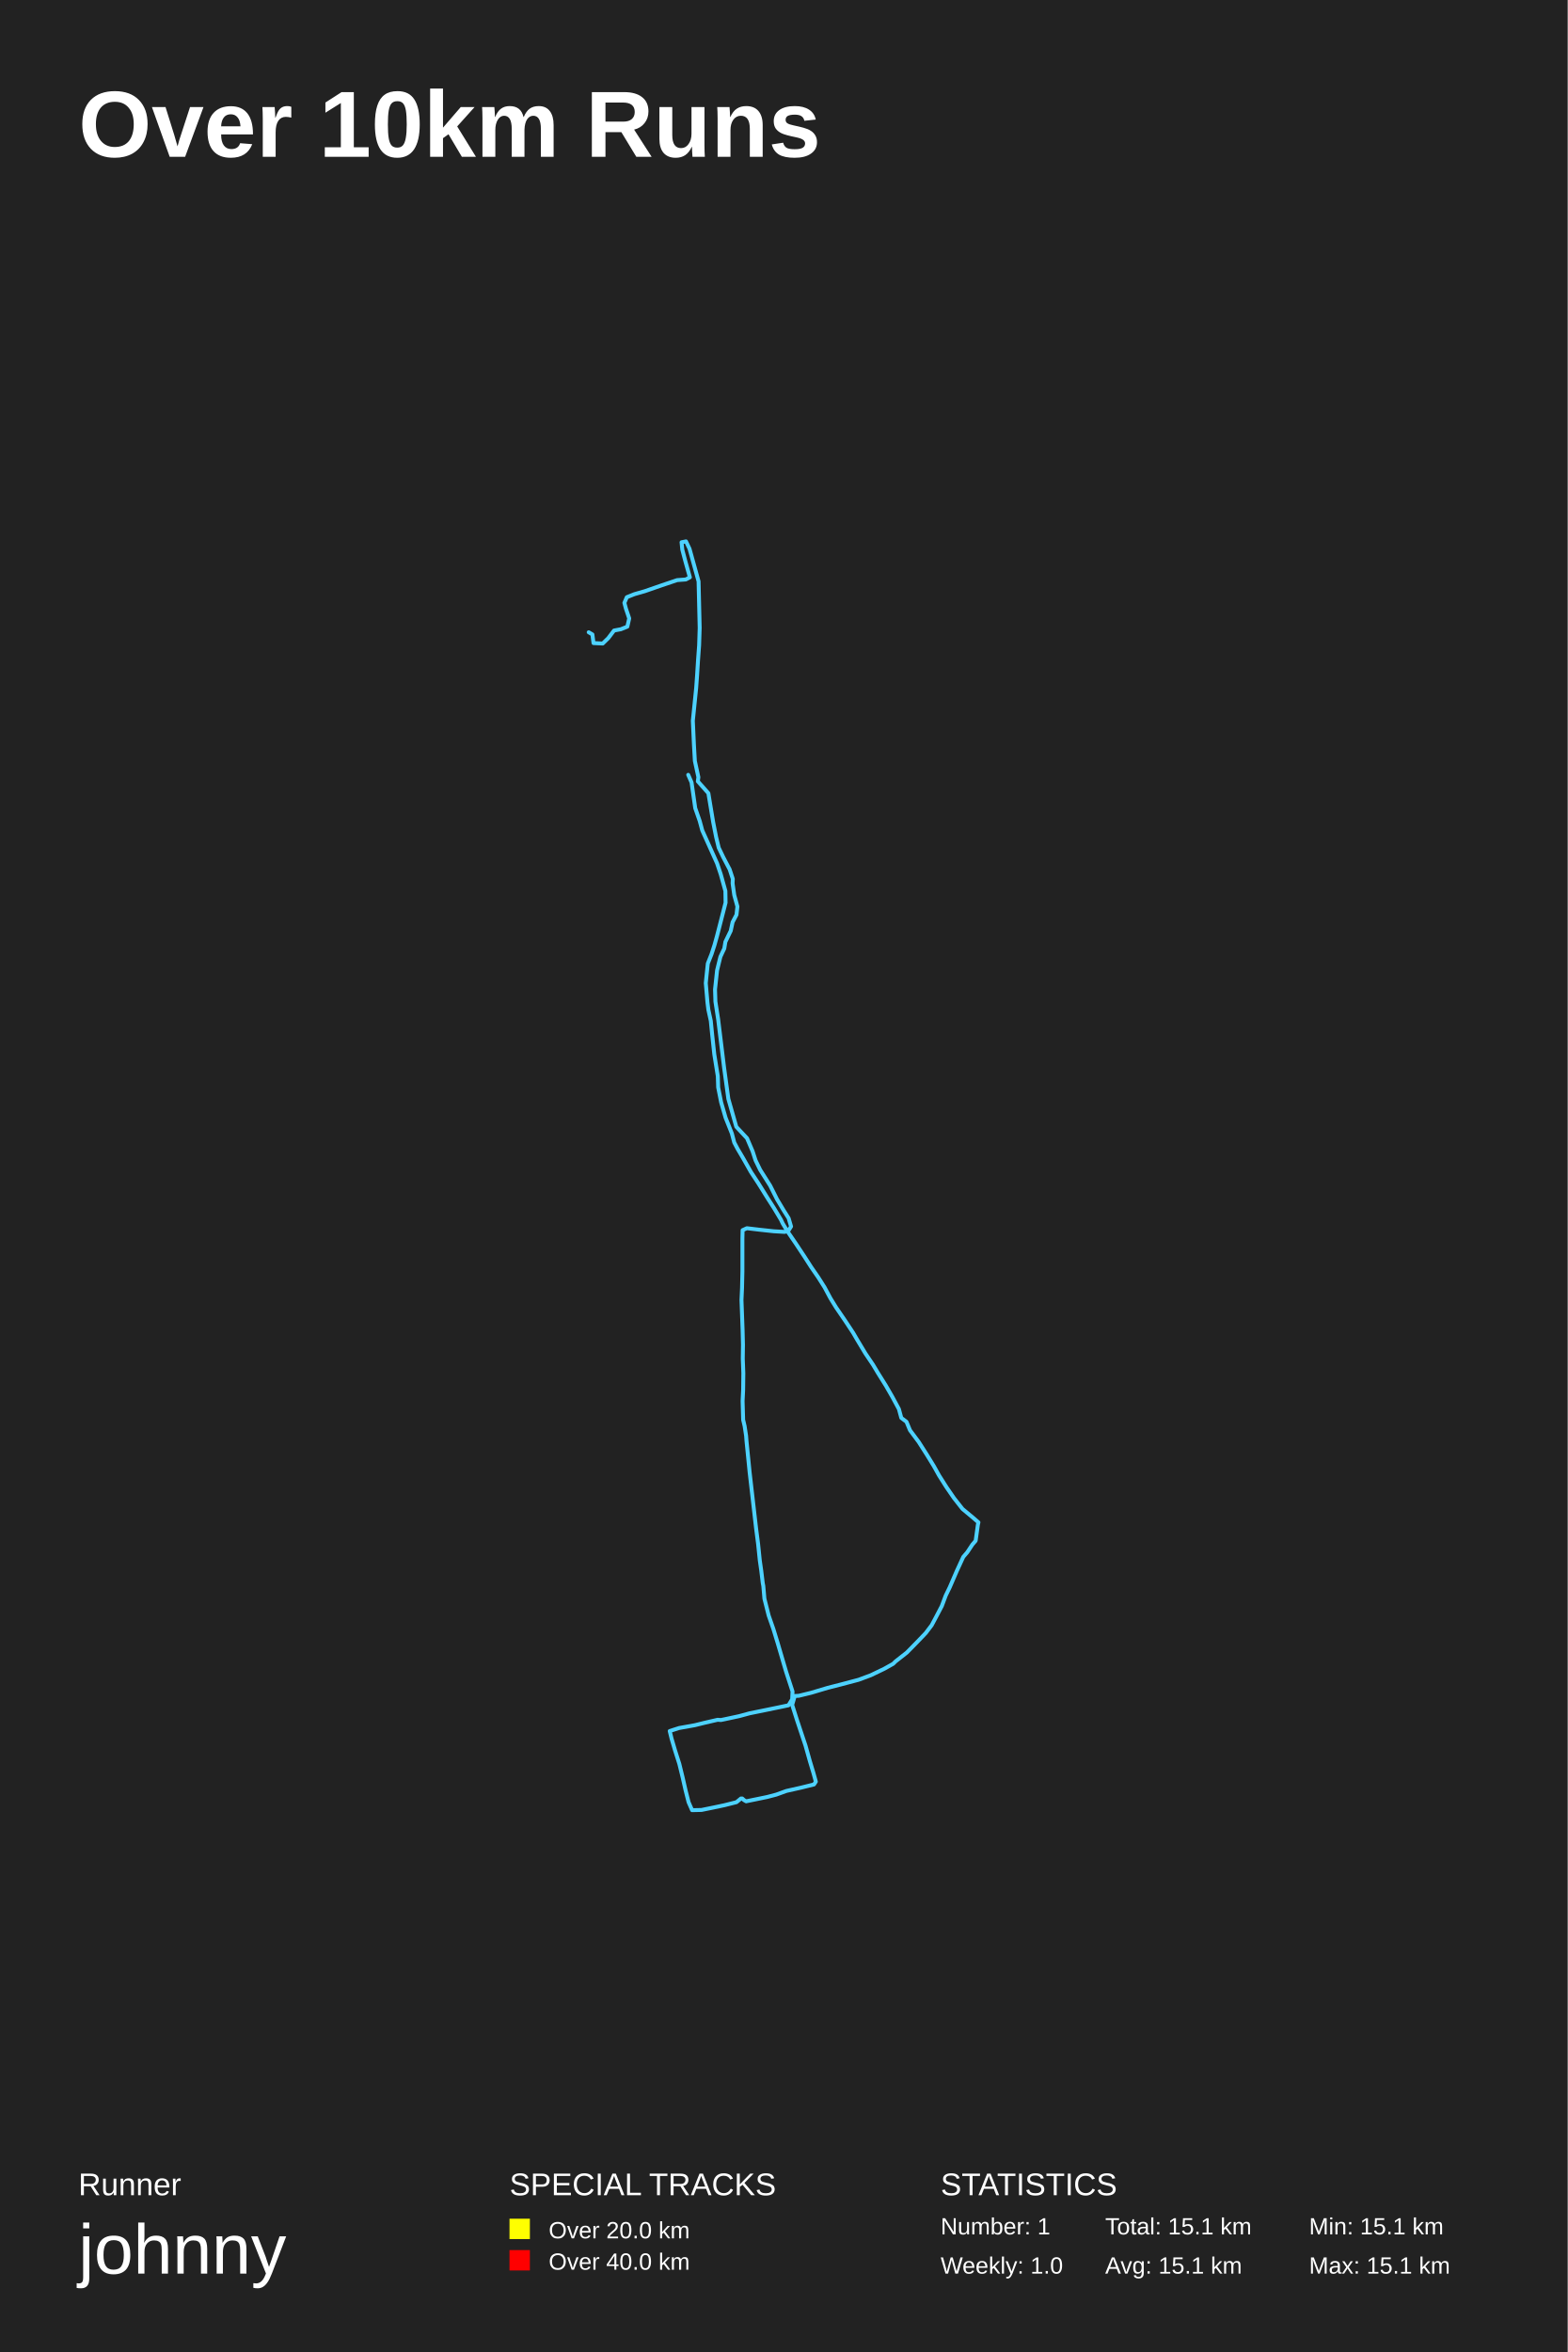
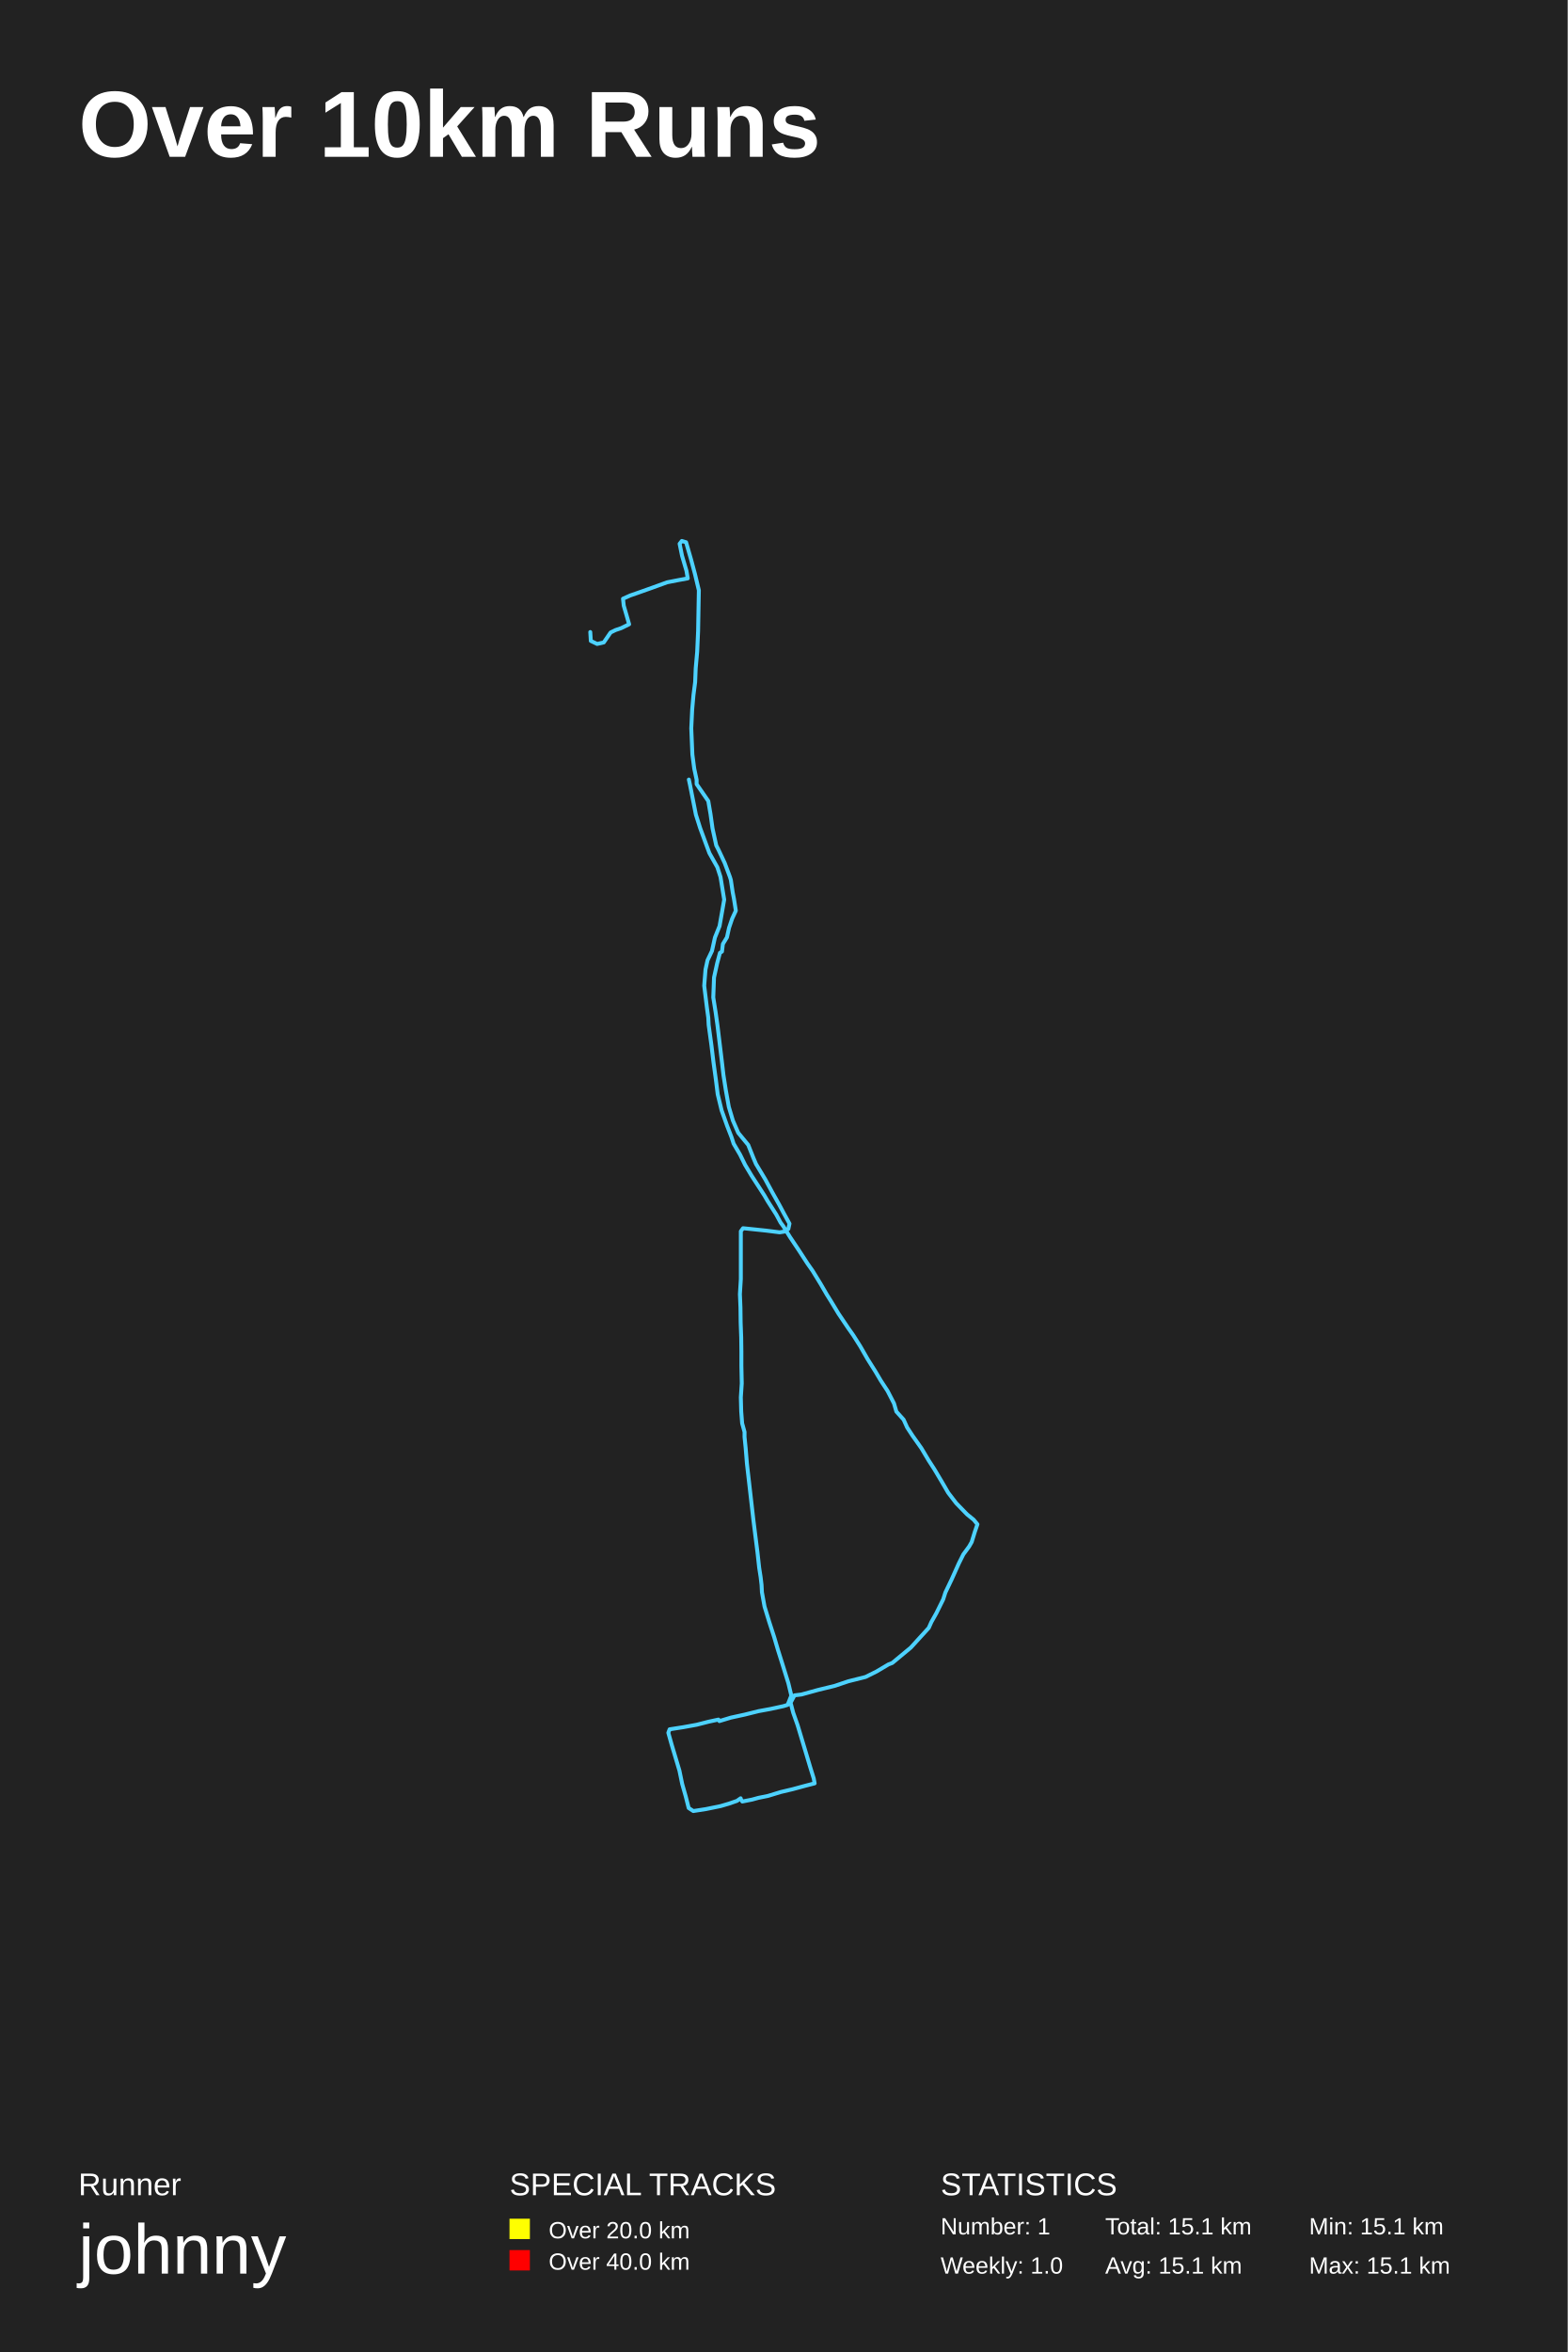
<svg xmlns="http://www.w3.org/2000/svg" baseProfile="full" height="300mm" version="1.1" viewBox="0,0,200,300" width="200mm">
  <defs />
  <rect fill="#222222" height="300" width="200" x="0" y="0" />
  <text fill="#FFFFFF" style="font-size:12px; font-family:Arial; font-weight:bold;" x="10" y="20">Over 10km Runs</text>
  <text fill="#FFFFFF" style="font-size:4px; font-family:Arial" x="10" y="280">Runner</text>
  <text fill="#FFFFFF" style="font-size:9px; font-family:Arial" x="10" y="290">johnny</text>
  <text fill="#FFFFFF" style="font-size:4px; font-family:Arial" x="65" y="280">SPECIAL TRACKS</text>
  <rect fill="yellow" height="2.6" width="2.6" x="65" y="283" />
  <text fill="#FFFFFF" style="font-size:3px; font-family:Arial" x="70" y="285.5">Over 20.0 km</text>
  <rect fill="red" height="2.6" width="2.6" x="65" y="287" />
  <text fill="#FFFFFF" style="font-size:3px; font-family:Arial" x="70" y="289.5">Over 40.0 km</text>
  <text fill="#FFFFFF" style="font-size:4px; font-family:Arial" x="120" y="280">STATISTICS</text>
  <text fill="#FFFFFF" style="font-size:3px; font-family:Arial" x="120" y="285">Number: 1</text>
  <text fill="#FFFFFF" style="font-size:3px; font-family:Arial" x="120" y="290">Weekly: 1.0</text>
  <text fill="#FFFFFF" style="font-size:3px; font-family:Arial" x="141" y="285">Total: 15.1 km</text>
  <text fill="#FFFFFF" style="font-size:3px; font-family:Arial" x="141" y="290">Avg: 15.1 km</text>
  <text fill="#FFFFFF" style="font-size:3px; font-family:Arial" x="167" y="285">Min: 15.1 km</text>
  <text fill="#FFFFFF" style="font-size:3px; font-family:Arial" x="167" y="290">Max: 15.1 km</text>
-   <polyline fill="none" opacity="1" points="87.8,98.831 88.225,99.797 88.696,103.08 89.263,104.708 89.593,105.922 91.481,110.116 91.953,111.524 92.543,113.648 92.567,115.138 91.481,119.36 91.151,120.546 90.773,121.705 90.301,122.892 90.112,124.685 90.042,125.402 90.254,127.858 90.372,128.796 90.679,130.203 90.844,131.859 91.127,134.48 91.575,137.266 91.623,138.701 92,140.605 92.567,142.564 93.369,144.578 93.676,145.736 94.1,146.536 94.785,147.695 95.8,149.488 96.743,150.923 97.947,152.854 98.726,154.068 99.622,155.558 99.858,156.054 100.472,157.075 101.51,158.592 102.643,160.303 103.493,161.627 104.389,162.924 105.192,164.193 105.947,165.6 106.678,166.786 107.811,168.441 108.849,170.014 109.345,170.869 110.407,172.634 111.374,174.069 112.035,175.172 113.003,176.717 113.829,178.151 114.678,179.724 114.985,180.855 115.646,181.351 116.094,182.427 117.203,183.917 118.241,185.544 119.138,187.006 119.799,188.192 120.743,189.682 121.71,191.089 122.796,192.468 124.188,193.626 124.825,194.178 124.754,194.482 124.471,196.523 124.047,197.019 123.409,197.985 122.89,198.591 122.064,200.384 121.168,202.453 120.648,203.529 120.153,204.853 119.445,206.204 118.855,207.308 118.1,208.301 116.991,209.459 115.693,210.783 114.253,211.914 113.947,212.217 112.814,212.852 111.091,213.679 109.534,214.258 107.245,214.865 105.616,215.279 103.493,215.913 101.911,216.299 101.392,216.327 101.062,217.458 101.675,219.389 102.171,220.878 102.761,222.643 103.327,224.657 103.776,226.146 104.082,227.249 103.846,227.608 102.171,228.021 100.33,228.435 99.032,228.904 97.876,229.207 96.673,229.456 95.186,229.759 94.903,229.593 94.69,229.4 94.525,229.4 93.959,229.869 92.425,230.255 90.986,230.559 89.499,230.862 88.295,230.89 87.847,229.869 87.469,228.38 87.092,226.725 86.667,224.987 86.124,223.277 85.676,221.761 85.44,220.795 86.643,220.409 88.649,220.051 89.876,219.747 91.552,219.361 91.977,219.389 92.519,219.278 94.313,218.892 95.634,218.534 97.805,218.092 99.41,217.761 100.59,217.513 101.062,216.741 101.109,215.748 100.283,213.21 99.788,211.528 99.221,209.597 98.655,207.749 98.065,206.066 97.522,203.915 97.381,202.288 97.31,201.929 97.121,200.357 96.932,199.033 96.72,196.964 96.46,194.95 95.634,187.779 95.422,185.655 95.233,183.779 95.186,183.144 94.997,181.903 94.808,181.103 94.738,178.703 94.808,177.269 94.832,175.145 94.761,173.296 94.785,171.531 94.738,169.655 94.667,167.724 94.596,165.82 94.667,164.275 94.714,162.151 94.714,159.751 94.714,157.986 94.738,156.91 95.28,156.661 96.909,156.854 98.702,157.048 100.118,157.13 100.59,156.965 100.92,156.441 100.614,155.392 99.953,154.344 99.127,152.965 98.254,151.226 96.979,149.212 96.389,147.999 96.012,146.84 95.304,145.185 93.935,143.722 93.463,142.067 92.921,140.163 92.637,138.094 92.378,136.19 92.236,135.032 91.623,130.038 91.269,127.748 91.221,126.203 91.481,123.775 91.906,122.036 92.189,121.429 92.401,120.988 92.543,120.132 93.227,118.725 93.463,117.622 93.959,116.683 94.077,115.635 93.676,114.173 93.463,112.683 93.487,112.103 93.086,110.889 92.26,109.316 91.693,108.13 91.363,106.778 90.986,104.874 90.632,102.749 90.372,101.176 89.027,99.659 89.098,99.134 88.649,97.065 88.531,95.023 88.39,91.932 88.649,89.393 88.814,87.765 88.932,86.137 89.05,84.261 89.192,82.301 89.263,80.094 89.121,74.161 88.649,72.45 87.965,69.993 87.517,69.055 86.95,69.166 87.045,70.104 87.446,71.622 88.012,73.636 87.493,73.912 86.384,73.995 84.425,74.657 82.278,75.402 80.933,75.789 79.965,76.175 79.658,76.893 79.847,77.61 80.272,78.88 80.036,79.928 79.21,80.259 78.337,80.425 77.605,81.391 76.897,82.081 75.718,82.026 75.576,80.922 75.104,80.646" stroke="#4DD2FF" stroke-dasharray="none" stroke-linecap="round" stroke-linejoin="round" stroke-width="0.5" />
+   <polyline fill="none" opacity="1" points="87.882,99.438 88.024,100.1 88.779,103.908 89.322,105.619 90.502,108.82 91.516,110.613 91.918,111.855 92.39,114.752 91.8,118.118 91.21,119.581 90.832,121.291 90.266,122.478 90.006,123.664 89.888,125.127 89.841,125.734 90.195,128.603 90.36,129.817 90.407,130.727 90.761,133.321 91.021,135.473 91.328,137.708 91.564,139.584 92.059,141.626 92.767,143.612 93.334,145.074 93.593,145.874 94.419,147.281 95.056,148.578 95.882,149.957 97.51,152.468 97.959,153.24 99.021,154.896 99.587,155.944 99.917,156.385 100.791,157.792 101.9,159.448 103.009,161.158 103.67,162.096 104.684,163.751 105.487,165.131 106.006,165.958 106.973,167.558 108.2,169.379 108.861,170.317 109.734,171.696 110.702,173.379 111.693,174.951 112.377,176.11 113.227,177.407 114.053,179.007 114.359,180.055 115.28,181.075 115.728,182.068 116.413,183.117 117.545,184.717 118.466,186.261 119.197,187.392 120.117,188.937 120.967,190.399 121.982,191.723 123.374,193.158 124.223,193.847 124.695,194.426 124.365,195.392 123.964,196.688 123.634,197.267 122.902,198.26 122.336,199.391 121.392,201.488 120.613,203.115 120.33,203.998 119.457,205.763 118.82,206.894 118.489,207.639 117.38,208.852 116.2,210.149 114.737,211.362 113.84,212.107 113.345,212.3 111.811,213.21 110.419,213.9 108.224,214.451 106.501,215.031 104.354,215.555 102.254,216.134 101.357,216.244 100.861,217.182 101.192,218.451 101.758,220.051 102.254,221.705 102.82,223.581 103.363,225.401 103.811,226.835 103.929,227.47 102.749,227.773 101.121,228.214 99.611,228.573 97.982,229.069 96.755,229.318 95.953,229.538 94.702,229.786 94.513,229.483 94.49,229.373 94.018,229.704 92.98,230.062 91.941,230.366 90.053,230.752 88.449,231.0 87.859,230.614 87.481,229.125 87.033,227.552 86.679,225.842 86.16,224.105 85.688,222.533 85.263,221.016 85.428,220.575 87.198,220.299 88.873,219.995 90.384,219.609 91.658,219.333 91.776,219.526 93.239,219.085 95.009,218.699 96.779,218.258 98.289,217.982 99.941,217.623 100.484,217.458 100.956,216.272 100.578,214.7 99.823,212.273 99.257,210.48 98.761,208.797 98.124,206.839 97.534,204.908 97.204,203.088 97.156,202.15 97.038,201.157 96.85,199.943 96.637,198.012 96.378,195.971 96.118,193.902 95.292,186.703 95.127,184.689 94.985,183.282 94.985,182.648 94.679,181.544 94.561,180.027 94.513,178.234 94.631,176.469 94.584,174.207 94.584,172.414 94.561,170.593 94.49,168.689 94.466,166.786 94.395,165.075 94.513,163.144 94.513,161.213 94.513,158.786 94.513,157.048 94.797,156.661 95.882,156.772 97.723,156.965 99.469,157.185 100.153,157.075 100.578,156.744 100.72,156.082 99.965,154.703 99.422,153.682 98.525,152.082 97.628,150.426 96.448,148.468 96.118,147.695 95.457,146.04 94.183,144.495 93.499,142.922 92.98,141.184 92.602,139.087 92.295,137.128 92.083,135.307 91.54,130.838 91.304,129.155 90.997,127.223 91.092,124.685 91.493,122.864 91.847,121.54 92.106,121.374 92.224,120.408 92.744,119.553 93.003,118.367 93.404,117.18 93.876,116.159 93.64,114.669 93.475,113.814 93.239,112.241 93.121,111.855 92.46,110.089 91.658,108.378 91.375,107.826 90.903,105.674 90.643,103.825 90.36,102.17 88.873,100.017 88.873,99.465 88.567,98.031 88.331,96.237 88.189,92.898 88.307,90.497 88.472,88.648 88.685,86.993 88.755,85.254 88.944,83.129 89.062,80.48 89.157,75.292 88.661,73.222 88.166,71.373 87.528,69.166 86.986,69.0 86.702,69.359 87.009,70.877 87.576,72.808 87.741,73.774 86.537,73.995 85.121,74.271 83.139,74.989 81.275,75.651 80.402,75.954 79.481,76.368 79.576,77.251 79.93,78.466 80.26,79.625 79.245,80.121 78.514,80.37 77.9,80.673 77.027,81.943 76.178,82.136 75.375,81.75 75.305,80.618" stroke="#4DD2FF" stroke-dasharray="none" stroke-linecap="round" stroke-linejoin="round" stroke-width="0.5" />
</svg>
